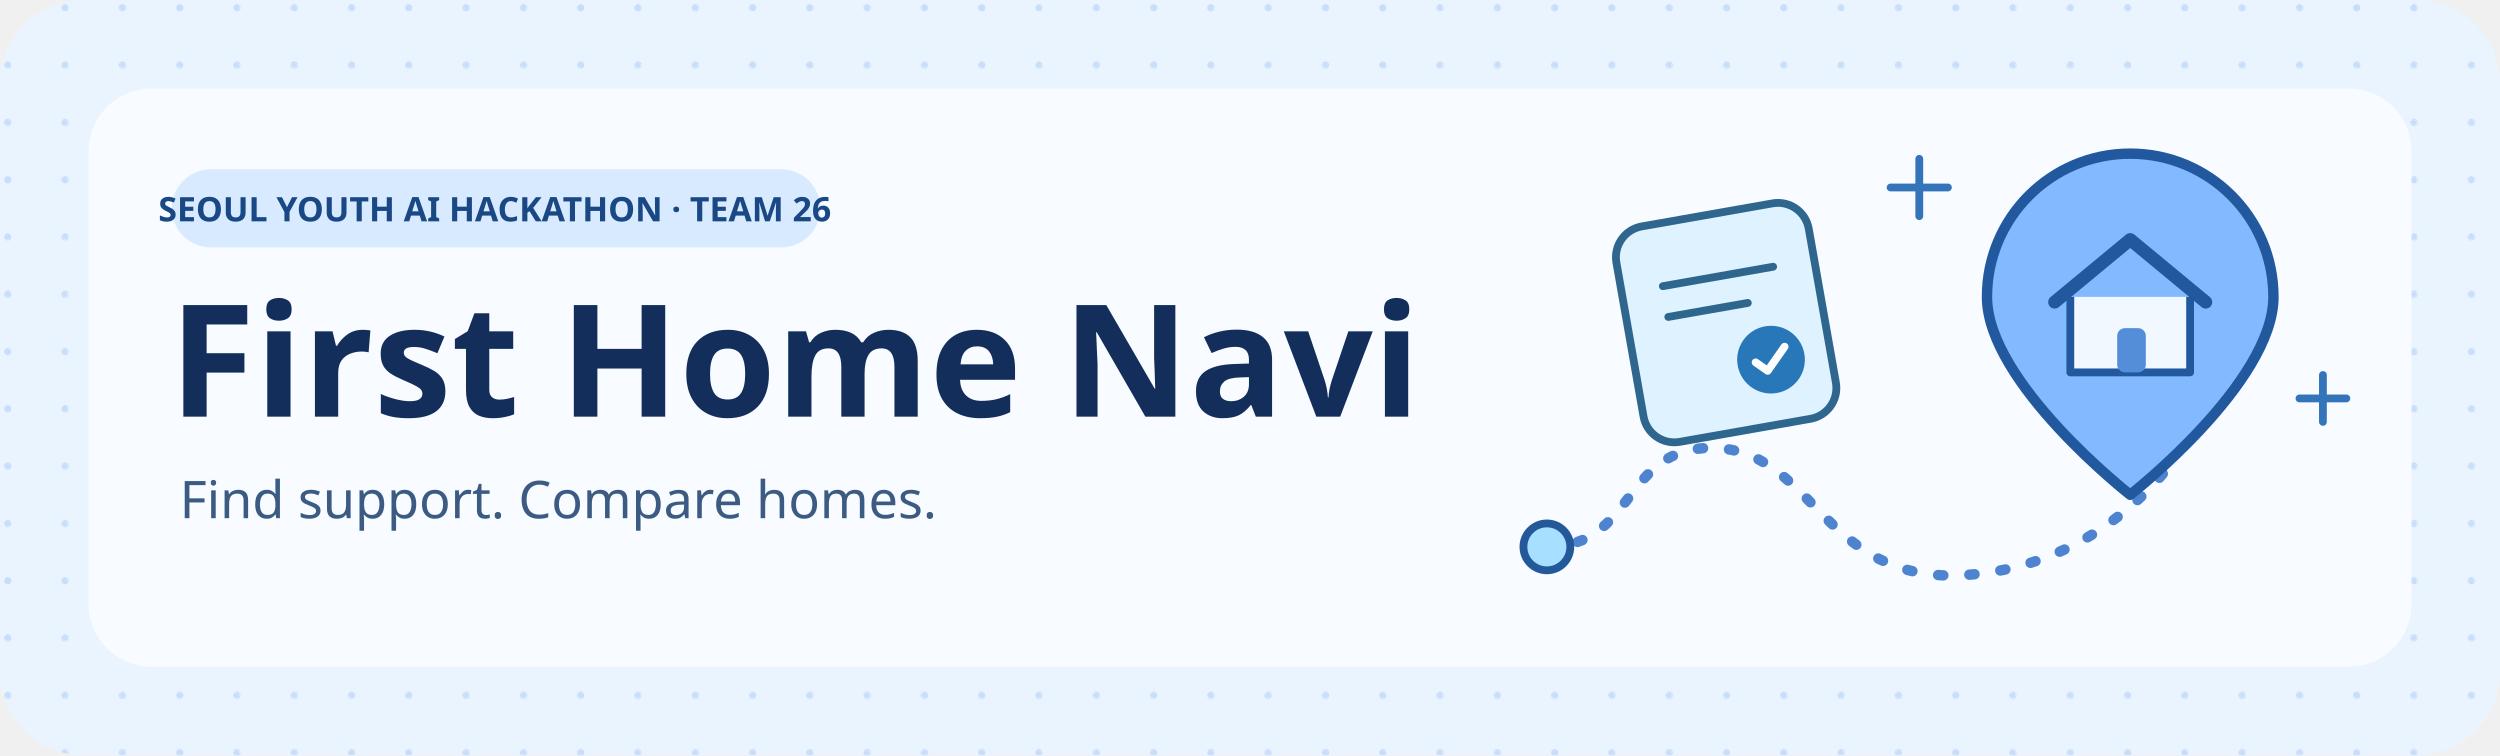
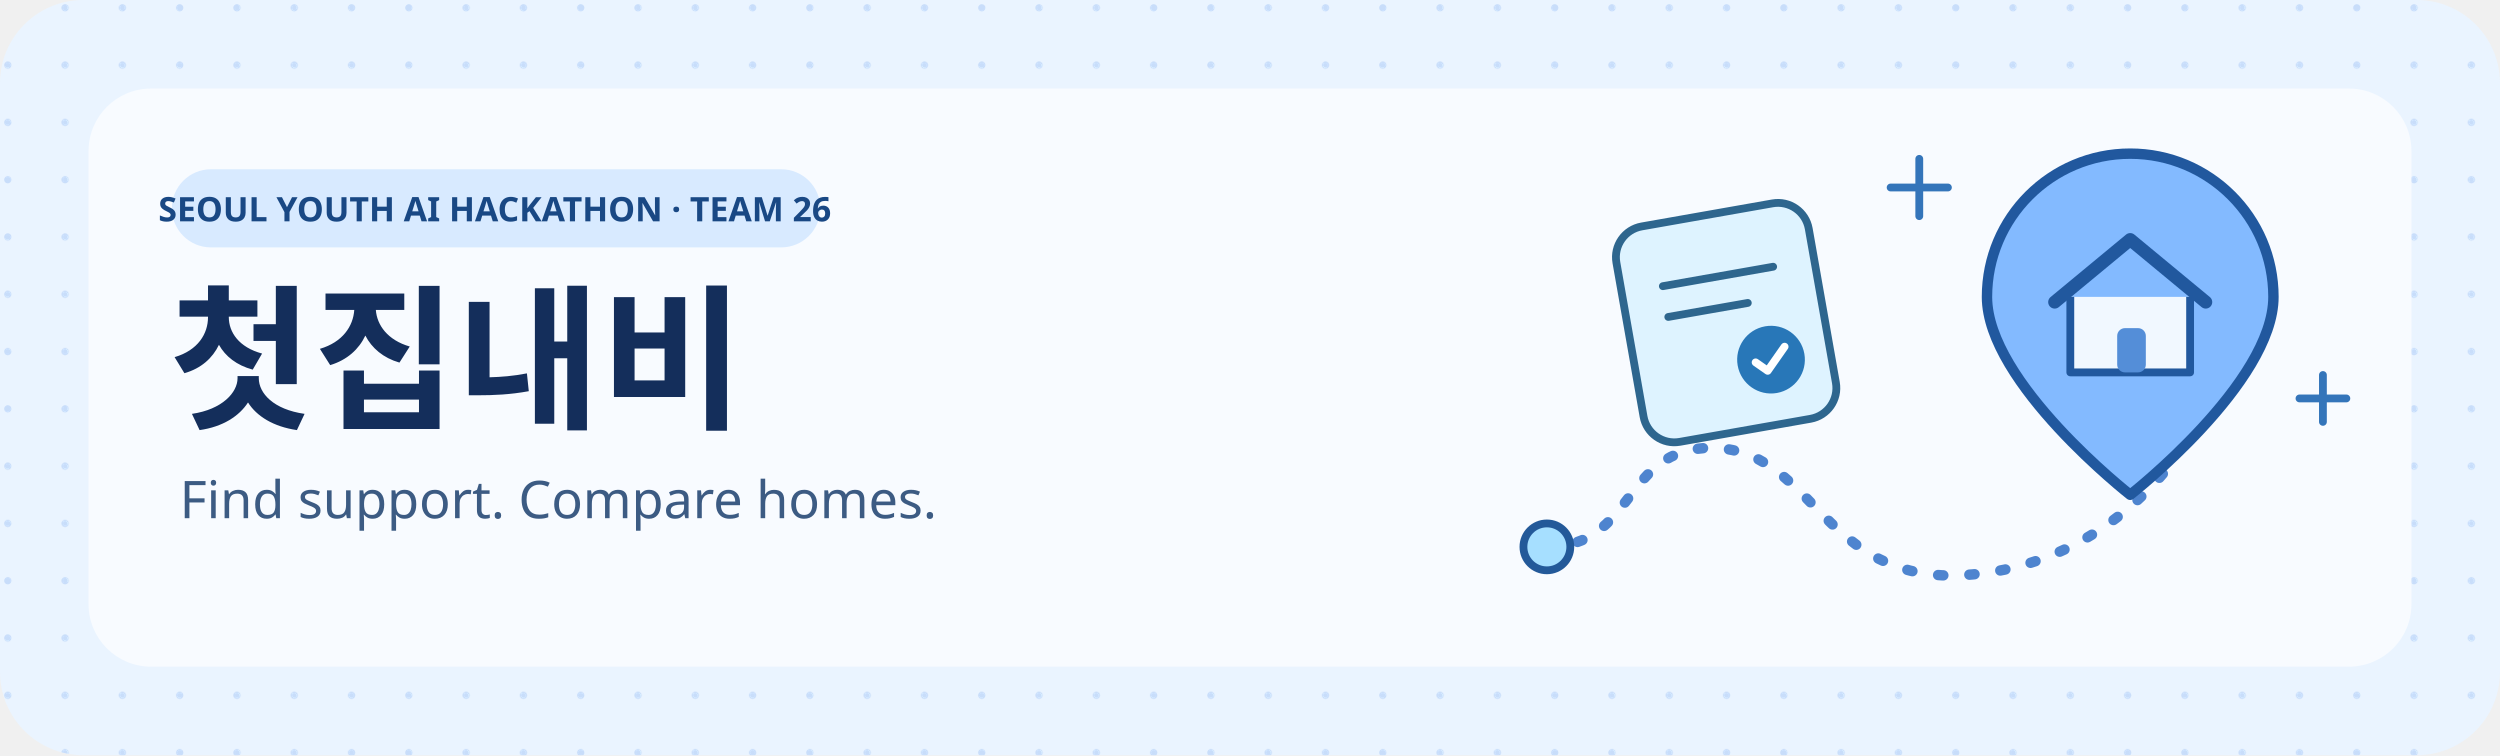
<svg xmlns="http://www.w3.org/2000/svg" width="960" height="290" viewBox="0 0 960 290">
  <defs>
    <pattern id="dots" width="22" height="22" patternUnits="userSpaceOnUse">
      <circle cx="3" cy="3" r="1.4" fill="#c8ddfa" />
    </pattern>
  </defs>
  <rect width="960" height="290" rx="32" fill="#eaf4ff" />
  <rect width="960" height="290" rx="32" fill="url(#dots)" />
  <rect x="34" y="34" width="892" height="222" rx="24" fill="#f8fbff" />
  <rect x="66" y="65" width="249" height="30" rx="15" fill="#d8eaff" />
  <text x="190" y="85" text-anchor="middle" fill="#194884" font-family="system-ui, sans-serif" font-weight="700" font-size="13">SEOUL YOUTH AI HACKATHON · TEAM 26</text>
-   <text x="65" y="160" fill="#142e5b" font-family="system-ui, sans-serif" font-weight="800" font-size="60">First Home Navi</text>
+   <text x="65" y="160" fill="#142e5b" font-family="Malgun Gothic, Apple SD Gothic Neo, Noto Sans CJK KR, system-ui, sans-serif" font-weight="800" font-size="60">첫집내비</text>
  <text x="69" y="199" fill="#3c5b83" font-family="system-ui, sans-serif" font-size="20">Find support. Compare homes.</text>
  <path d="M594 210 C628 210 623 172 657 172 C695 172 699 220 748 221 C782 221 812 205 833 179" fill="none" stroke="#4e84cf" stroke-width="4" stroke-linecap="round" stroke-dasharray="2 10" />
  <circle cx="594" cy="210" r="9" fill="#a6dfff" stroke="#235999" stroke-width="3" />
  <g transform="translate(625 82) rotate(-10 37 40)">
    <rect x="0" y="0" width="75" height="84" rx="12" fill="#def3ff" stroke="#2e668e" stroke-width="3" />
    <path d="M16 24h43M16 36h31" stroke="#2e668e" stroke-width="3" stroke-linecap="round" />
    <circle cx="52" cy="59" r="13" fill="#2877b8" />
    <path d="m46 59 4 4 8-8" fill="none" stroke="#fff" stroke-width="3" stroke-linecap="round" stroke-linejoin="round" />
  </g>
  <g transform="translate(752 62)">
    <path d="M66 128S11 85 11 52a55 55 0 0 1 110 0c0 33-55 76-55 76Z" fill="#83baff" stroke="#21589e" stroke-width="4" stroke-linejoin="round" />
    <path d="M43 52v29h46V52" fill="#f1f8ff" stroke="#21589e" stroke-width="3" stroke-linejoin="round" />
    <path d="m37 54 29-24 29 24" fill="none" stroke="#21589e" stroke-width="5" stroke-linecap="round" stroke-linejoin="round" />
    <rect x="61" y="64" width="11" height="17" rx="3" fill="#548ed8" />
  </g>
  <path d="M737 61v22m-11-11h22M892 144v18m-9-9h18" stroke="#3475ba" stroke-width="3" stroke-linecap="round" />
</svg>
